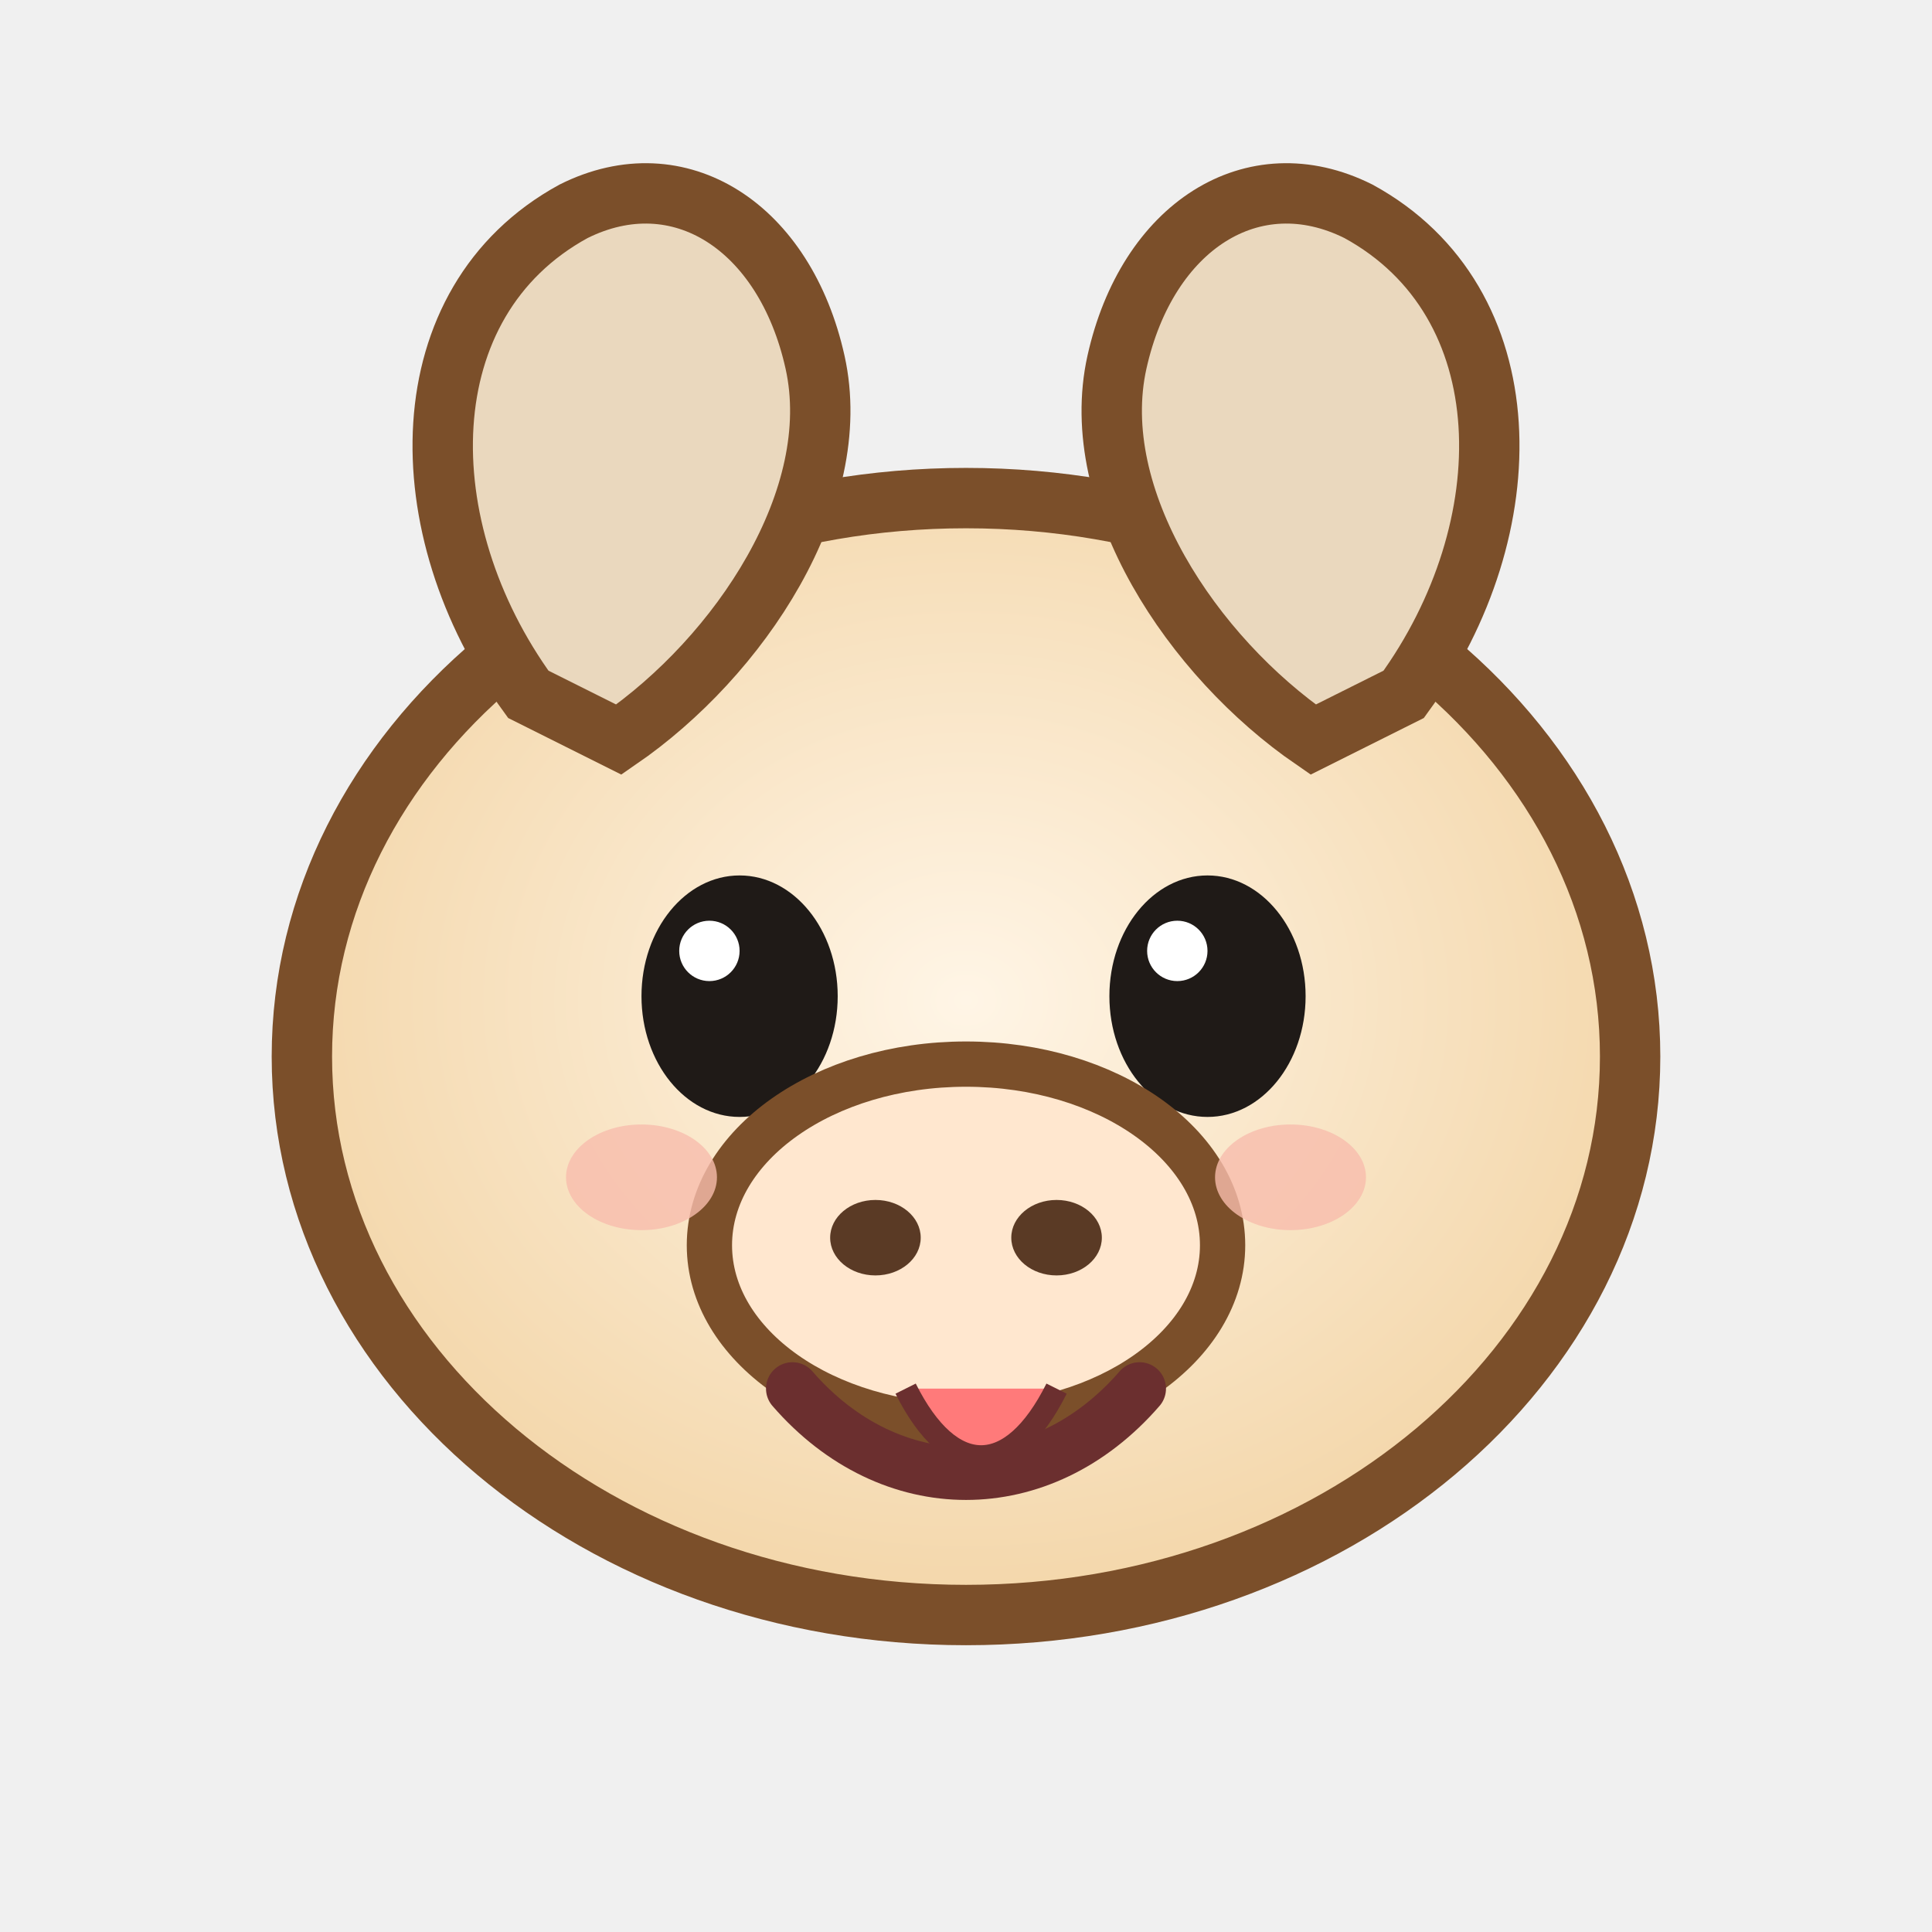
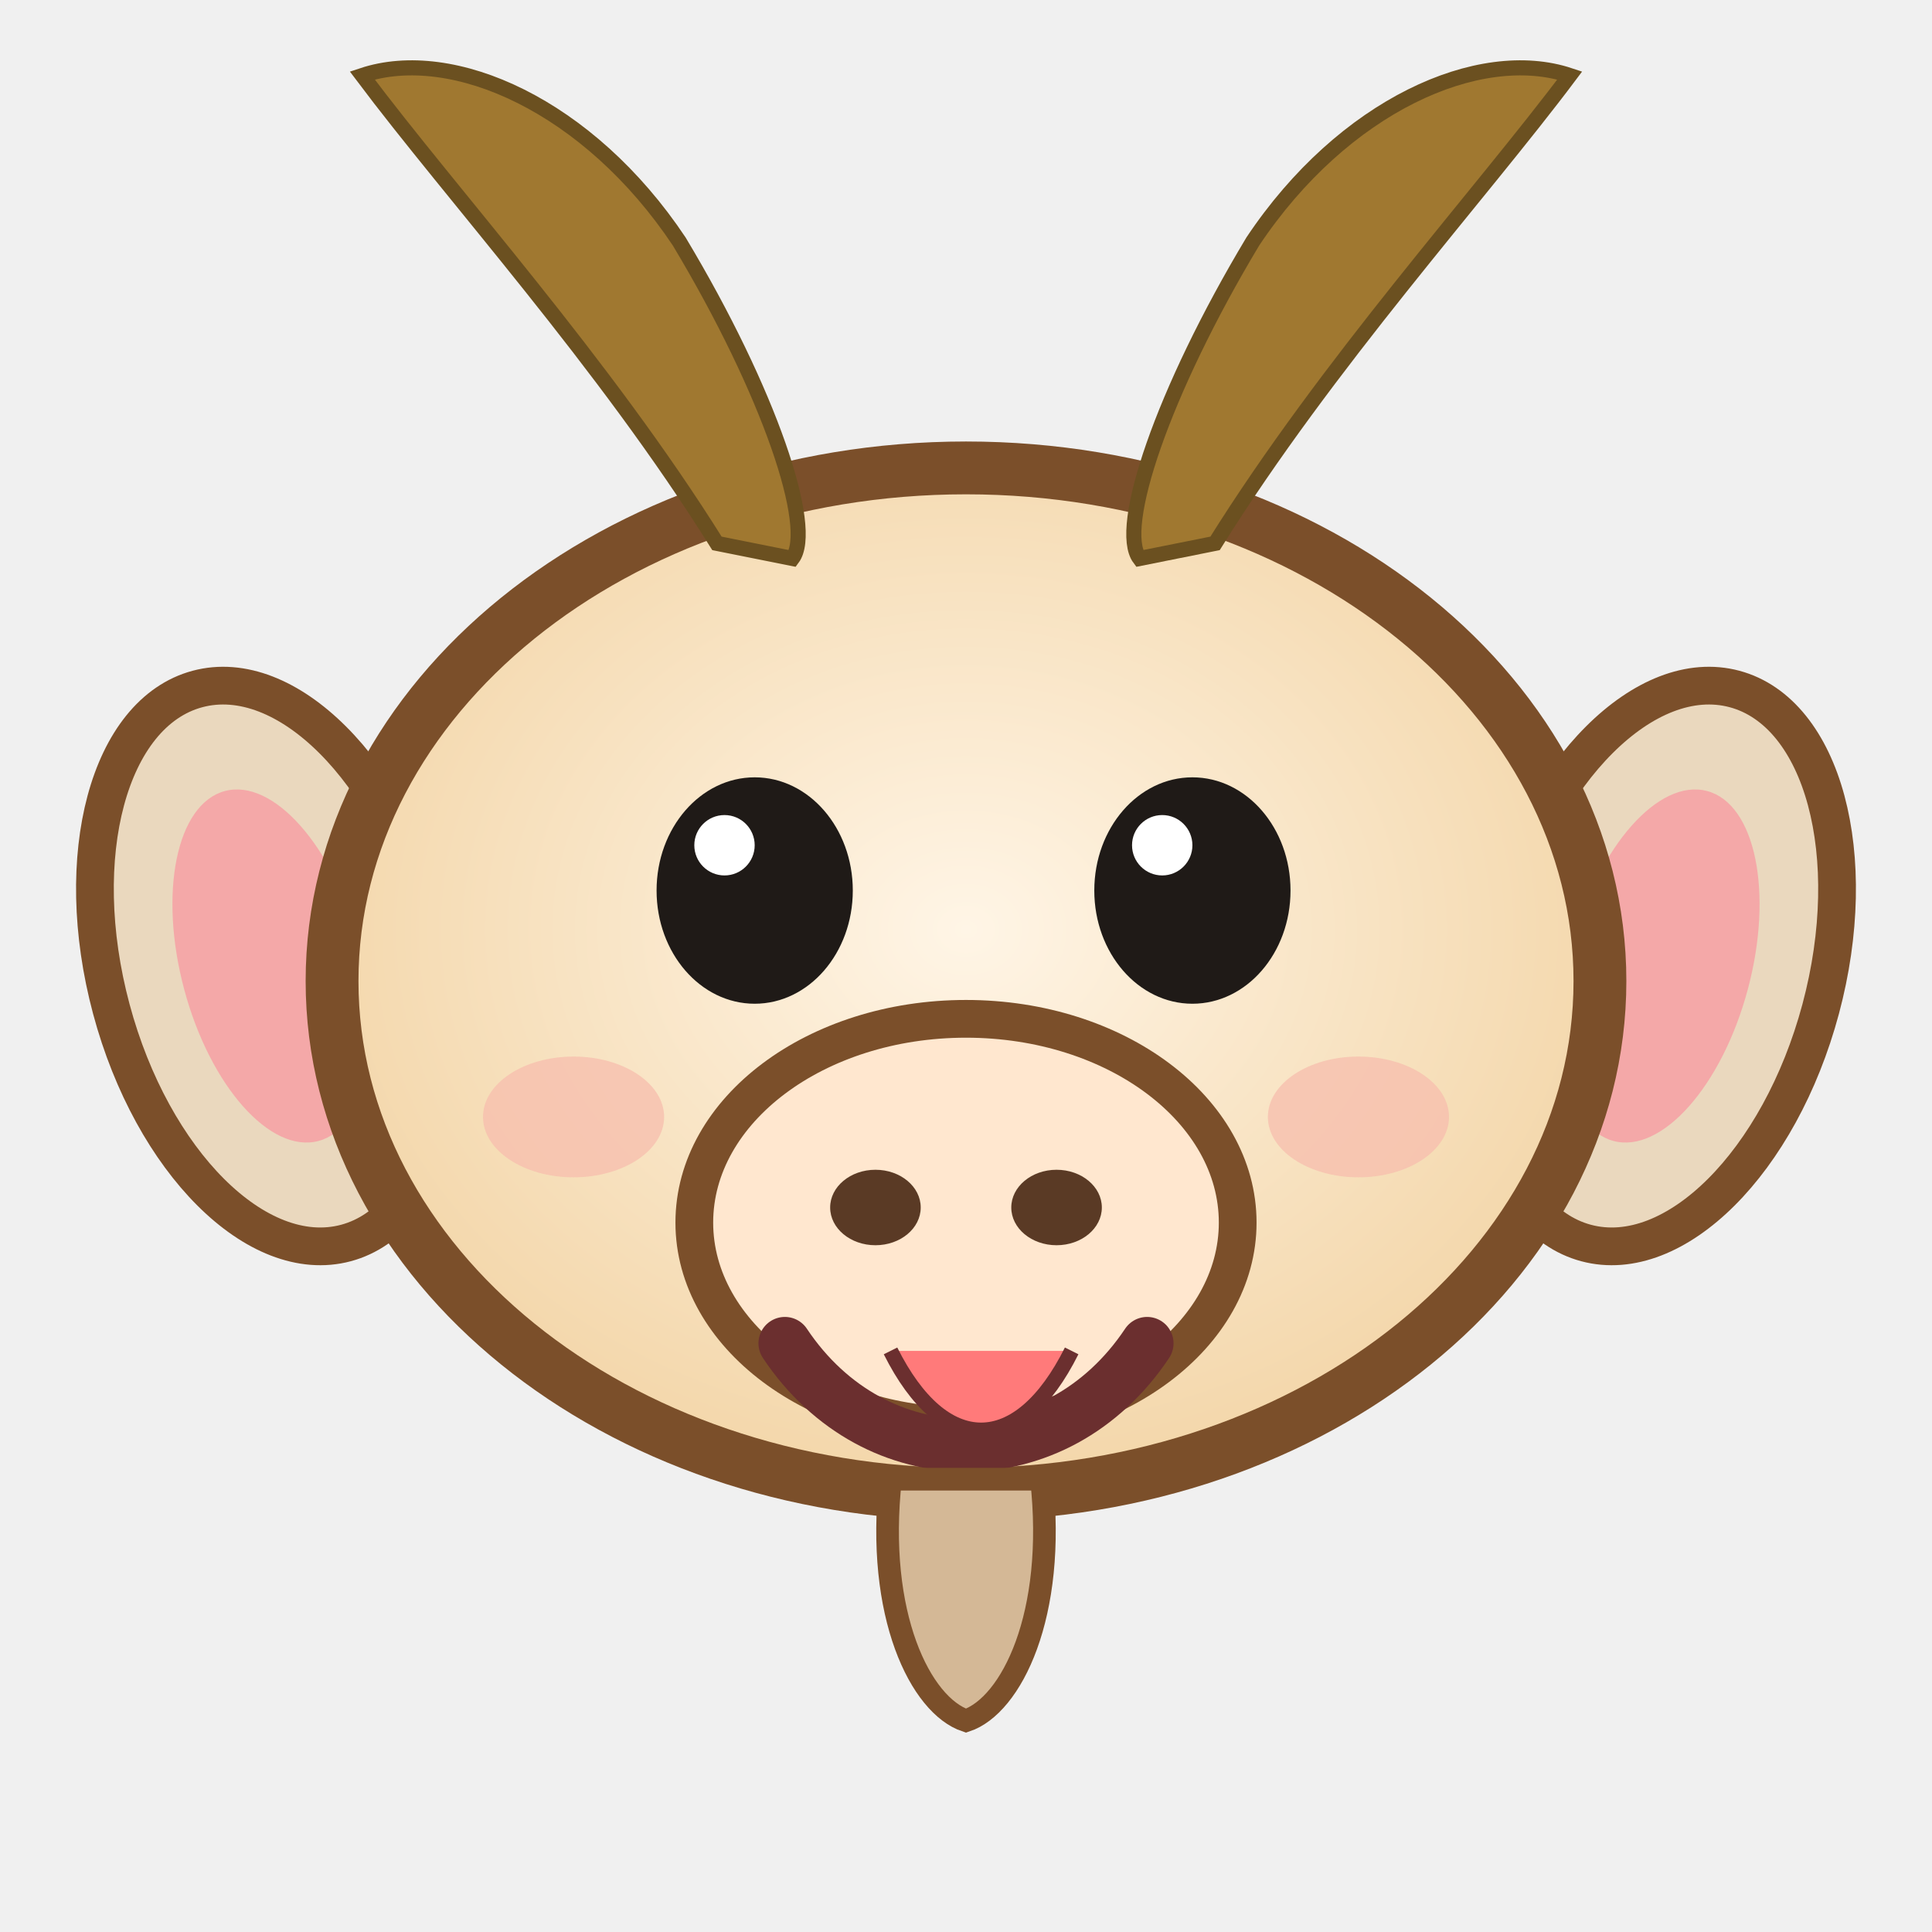
<svg xmlns="http://www.w3.org/2000/svg" viewBox="0 0 256 256" role="img" aria-label="Funny goat face option 1">
  <defs>
    <radialGradient id="faceGrad1" cx="50%" cy="45%" r="60%">
      <stop offset="0%" stop-color="#fff5e6" />
      <stop offset="100%" stop-color="#f2d3a3" />
    </radialGradient>
  </defs>
  <rect width="256" height="256" fill="none" />
-   <ellipse cx="128" cy="140" rx="88" ry="74" fill="url(#faceGrad1)" stroke="#7b4f2a" stroke-width="8" />
-   <path d="M70 92 C54 70, 54 40, 76 28 C90 21, 104 30, 108 48 C112 66, 98 87, 82 98 Z" fill="#ead8be" stroke="#7b4f2a" stroke-width="8" />
-   <path d="M186 92 C202 70, 202 40, 180 28 C166 21, 152 30, 148 48 C144 66, 158 87, 174 98 Z" fill="#ead8be" stroke="#7b4f2a" stroke-width="8" />
-   <ellipse cx="98" cy="132" rx="13" ry="16" fill="#1f1a17" />
-   <ellipse cx="160" cy="132" rx="13" ry="16" fill="#1f1a17" />
-   <circle cx="94" cy="126" r="4" fill="#fff" />
-   <circle cx="156" cy="126" r="4" fill="#fff" />
-   <ellipse cx="128" cy="165" rx="34" ry="24" fill="#ffe7cf" stroke="#7b4f2a" stroke-width="6" />
-   <ellipse cx="116" cy="164" rx="6" ry="5" fill="#5a3a25" />
-   <ellipse cx="140" cy="164" rx="6" ry="5" fill="#5a3a25" />
-   <path d="M105 184 C118 199, 138 199, 151 184" fill="none" stroke="#6b2f2f" stroke-width="7" stroke-linecap="round" />
-   <path d="M120 184 C126 196, 134 196, 140 184" fill="#ff7a7a" stroke="#6b2f2f" stroke-width="3" />
-   <ellipse cx="85" cy="156" rx="10" ry="7" fill="#f7bdad" opacity="0.8" />
-   <ellipse cx="171" cy="156" rx="10" ry="7" fill="#f7bdad" opacity="0.8" />
+   <ellipse cx="36" cy="128" rx="22" ry="38" fill="#ead8be" stroke="#7b4f2a" stroke-width="5" transform="rotate(-15 36 128)" />
+   <ellipse cx="220" cy="128" rx="22" ry="38" fill="#ead8be" stroke="#7b4f2a" stroke-width="5" transform="rotate(15 220 128)" />
+   <ellipse cx="36" cy="128" rx="12" ry="24" fill="#f4a8a8" transform="rotate(-15 36 128)" />
+   <ellipse cx="220" cy="128" rx="12" ry="24" fill="#f4a8a8" transform="rotate(15 220 128)" />
+   <ellipse cx="128" cy="130" rx="84" ry="68" fill="url(#faceGrad1)" stroke="#7b4f2a" stroke-width="7" />
+   <path d="M95 72 C80 48, 60 26, 48 10 C60 6, 78 14, 90 32 C102 52, 108 70, 105 74 Z" fill="#a07830" stroke="#6b5020" stroke-width="2" />
+   <path d="M161 72 C176 48, 196 26, 208 10 C196 6, 178 14, 166 32 C154 52, 148 70, 151 74 Z" fill="#a07830" stroke="#6b5020" stroke-width="2" />
+   <ellipse cx="100" cy="118" rx="13" ry="15" fill="#1f1a17" />
+   <ellipse cx="158" cy="118" rx="13" ry="15" fill="#1f1a17" />
+   <circle cx="96" cy="112" r="4" fill="#fff" />
+   <circle cx="154" cy="112" r="4" fill="#fff" />
+   <ellipse cx="128" cy="162" rx="36" ry="27" fill="#ffe7cf" stroke="#7b4f2a" stroke-width="5" />
+   <ellipse cx="116" cy="160" rx="6" ry="5" fill="#5a3a25" />
+   <ellipse cx="140" cy="160" rx="6" ry="5" fill="#5a3a25" />
+   <path d="M104 178 C116 196, 140 196, 152 178" fill="none" stroke="#6b2f2f" stroke-width="7" stroke-linecap="round" />
+   <path d="M118 179 C125 193, 135 193, 142 179" fill="#ff7a7a" stroke="#6b2f2f" stroke-width="2" />
+   <path d="M118 196 C116 214, 122 226, 128 228 C134 226, 140 214, 138 196 Z" fill="#d4b896" stroke="#7b4f2a" stroke-width="3" />
+   <ellipse cx="76" cy="148" rx="12" ry="8" fill="#f7bdad" opacity="0.75" />
+   <ellipse cx="180" cy="148" rx="12" ry="8" fill="#f7bdad" opacity="0.75" />
</svg>
